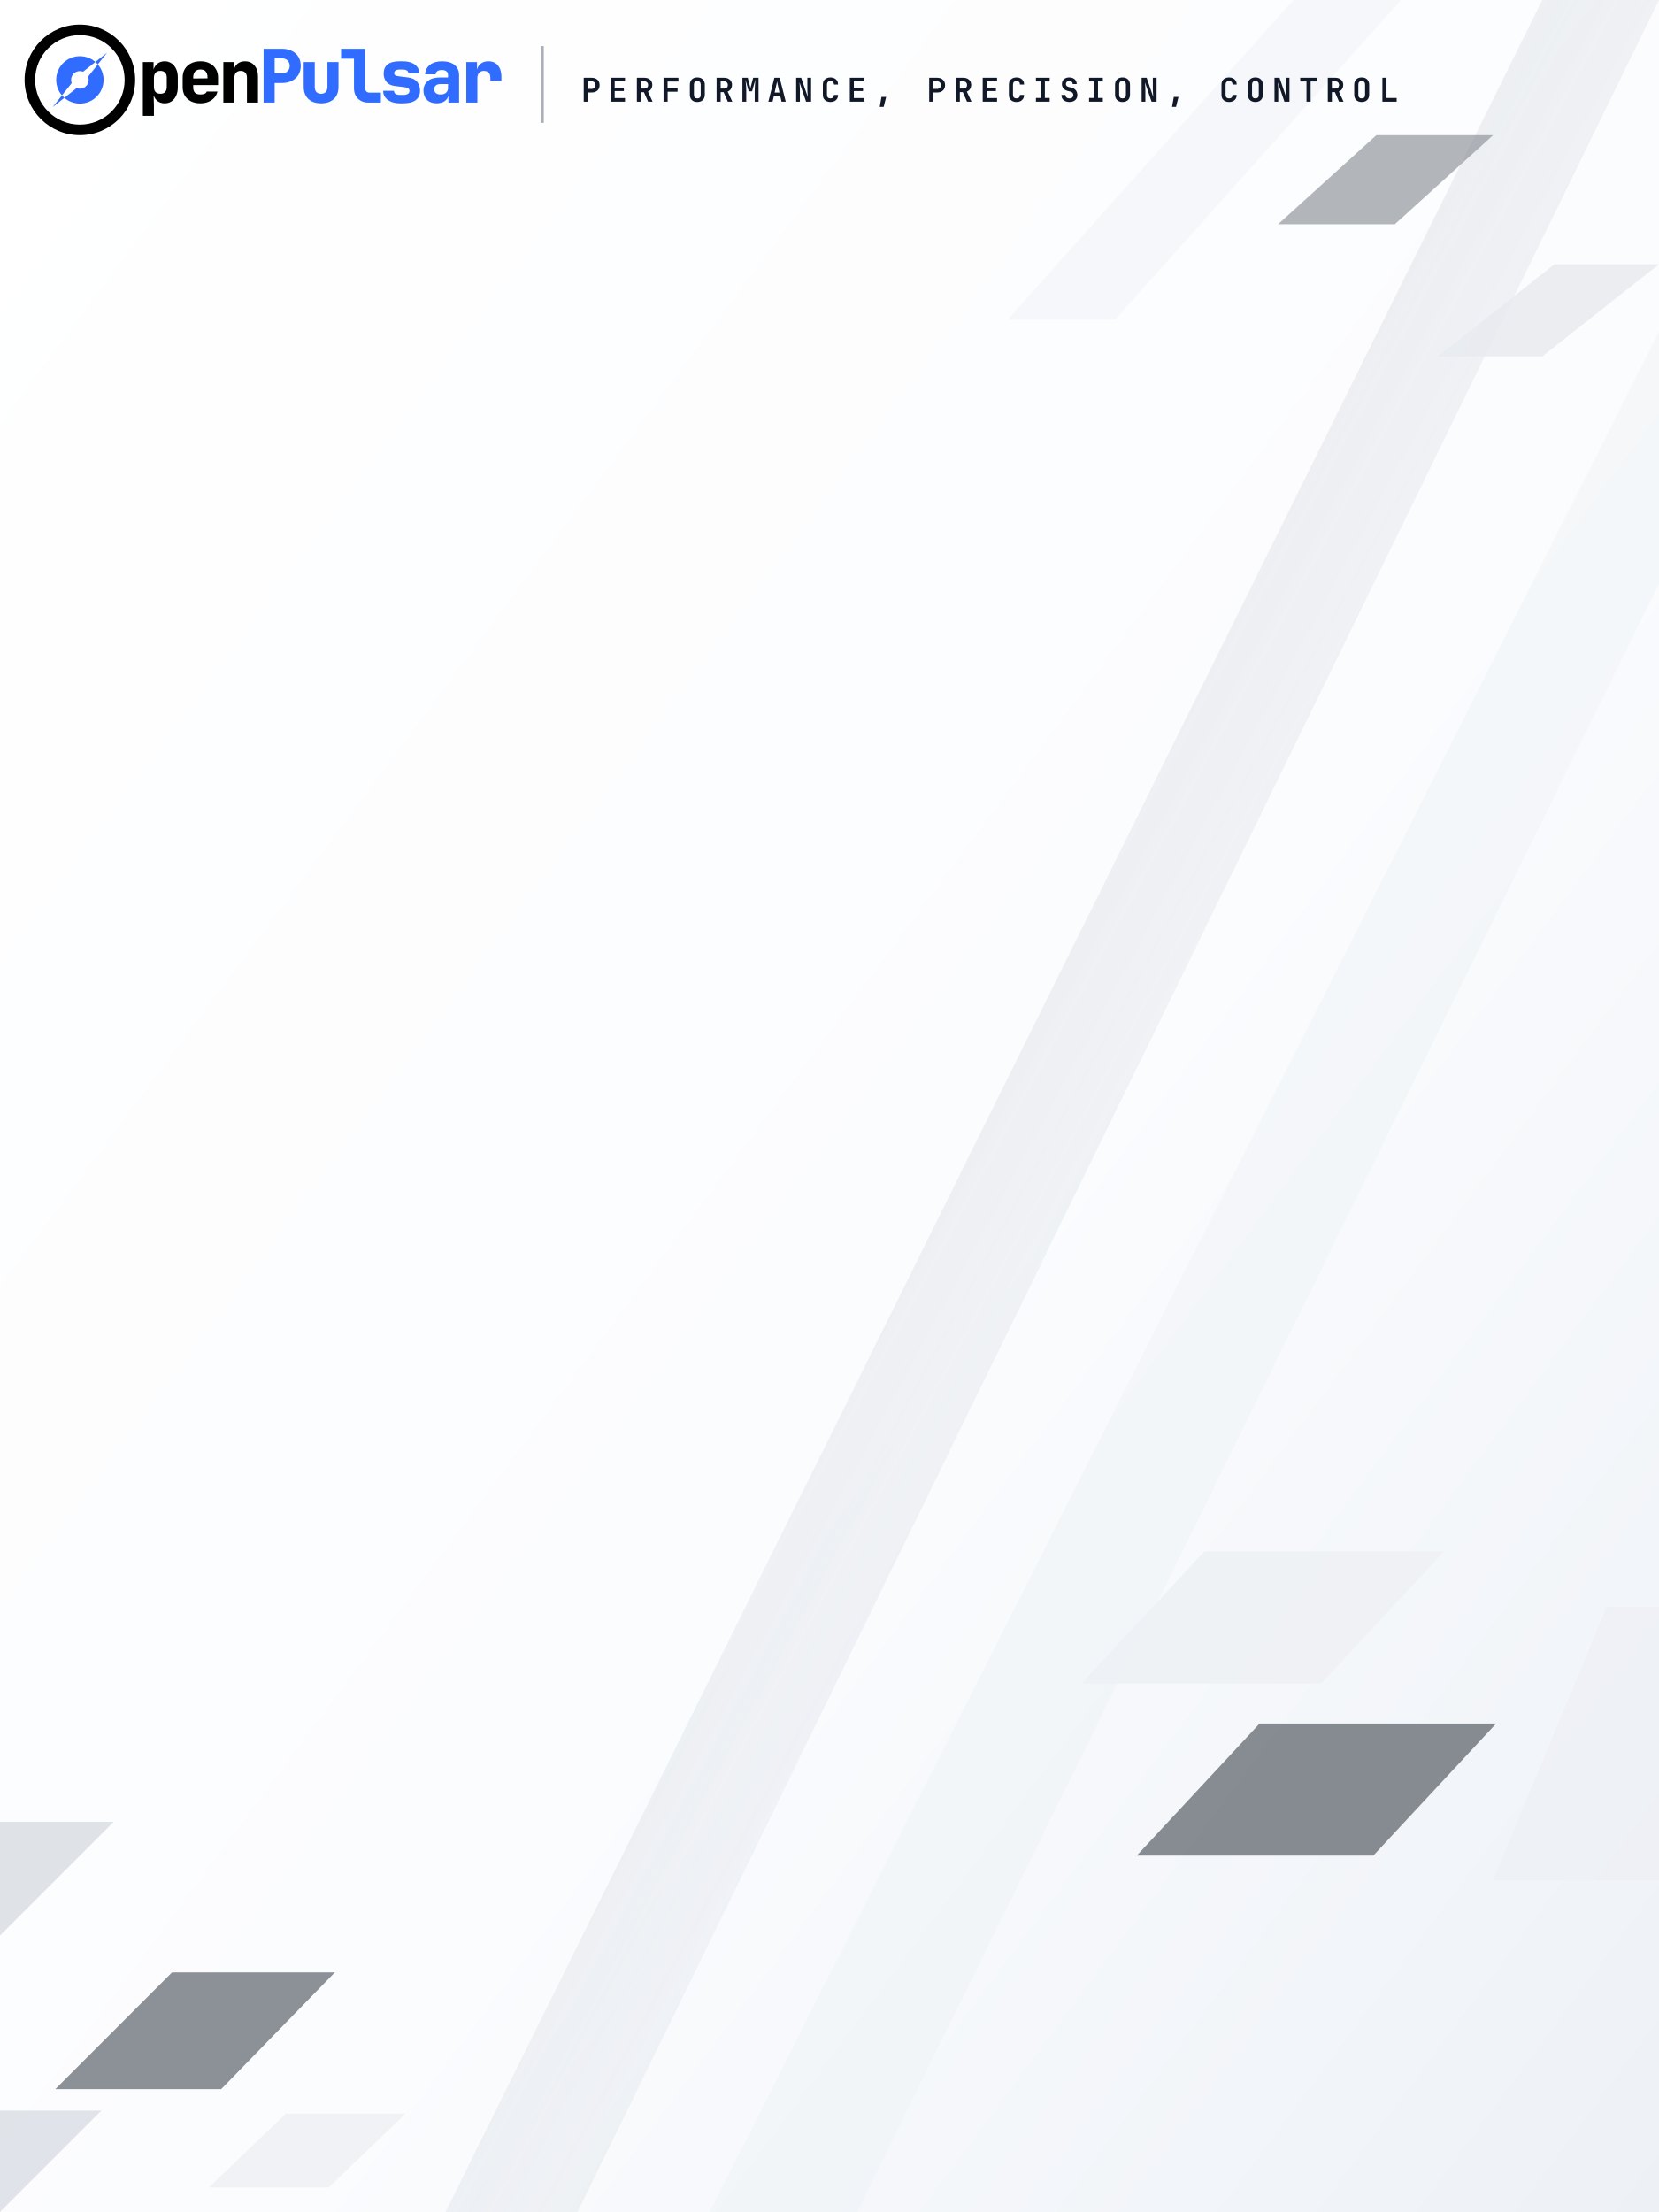
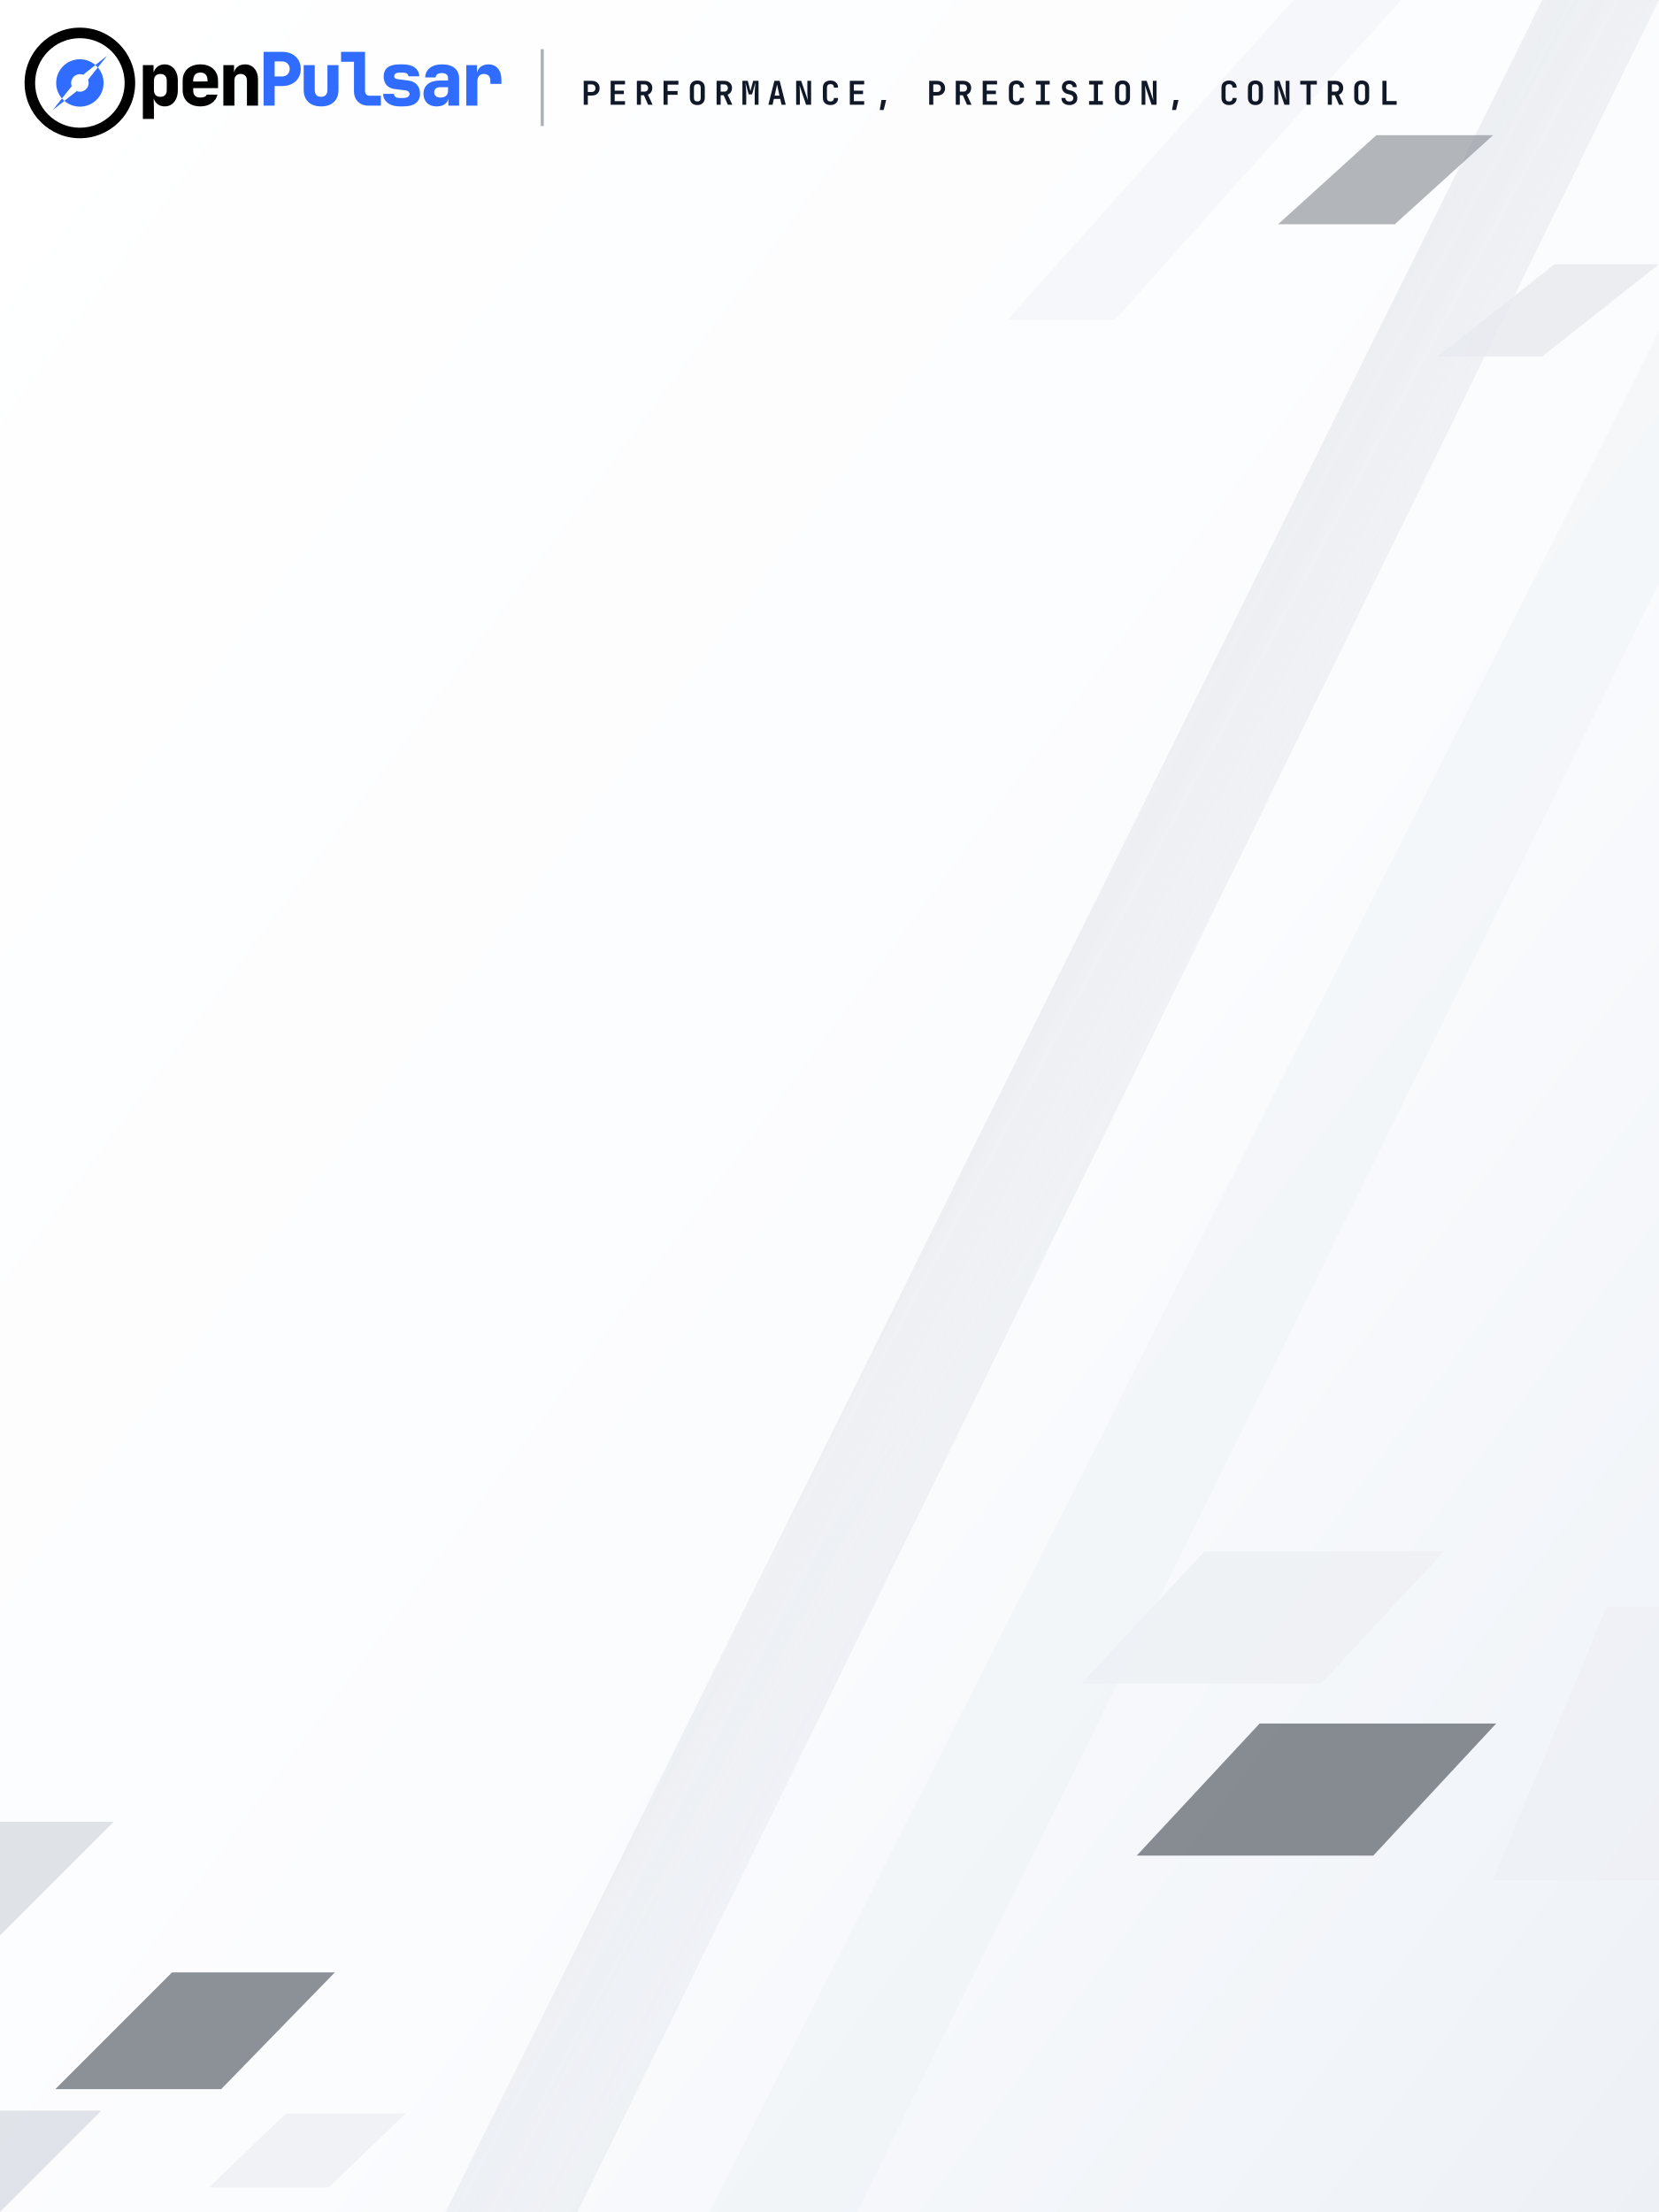
<svg xmlns="http://www.w3.org/2000/svg" width="540" height="720" viewBox="0 0 540 720" version="1.1" id="svg102">
  <defs id="defs8">
    <linearGradient id="bg" x1="0" y1="0" x2="1" y2="1">
      <stop offset="0" stop-color="#ffffff" id="stop1" />
      <stop offset="0.58" stop-color="#fbfcfe" id="stop2" />
      <stop offset="1" stop-color="#edf1f6" id="stop3" />
    </linearGradient>
    <linearGradient id="blue" x1="0" y1="0" x2="1" y2="1">
      <stop offset="0" stop-color="#1f7cff" id="stop4" />
      <stop offset="1" stop-color="#004fe8" id="stop5" />
    </linearGradient>
    <linearGradient id="greyBand" x1="0" y1="0" x2="1" y2="1">
      <stop offset="0" stop-color="#f7f8fa" stop-opacity="0" id="stop6" />
      <stop offset="0.45" stop-color="#d9dde4" stop-opacity="0.58" id="stop7" />
      <stop offset="1" stop-color="#f7f8fa" stop-opacity="0" id="stop8" />
    </linearGradient>
    <style id="style8">
      .title { font-family: Inter, Arial, Helvetica, sans-serif; font-weight: 800; font-size: 24px; letter-spacing: -1.3px; }
      .tag { font-family: Inter, Arial, Helvetica, sans-serif; font-weight: 700; font-size: 7px; letter-spacing: 2.25px; fill: #111827; }
      .line { stroke:#9aa3af; stroke-width:1; opacity:.55; stroke-linecap:round; }
      .line2 { stroke:#c9ced6; stroke-width:1; opacity:.75; stroke-linecap:round; }
      .dot { fill:#88909b; opacity:.65; }
      .sq { fill:#6d7480; opacity:.65; }
      .soft { fill:#e6e9ee; opacity:.58; }
      .darkShape { fill:#4d535c; opacity:.82; }
    </style>
  </defs>
  <rect width="540" height="720" fill="url(#bg)" id="rect8" />
  <g opacity="0.75" id="g12">
    <polygon points="502,0 540,0 188,720 145,720" fill="url(#greyBand)" id="polygon8" />
    <polygon points="540,108 540,190 279,720 231,720" fill="#eef1f5" opacity="0.58" id="polygon9" />
    <polygon points="421,0 456,0 363,104 328,104" fill="#f0f2f5" opacity="0.7" id="polygon10" />
    <polygon points="448,44 486,44 454,73 416,73" fill="#5d646d" opacity="0.62" id="polygon11" />
    <polygon points="506,86 540,86 502,116 468,116" fill="#e2e5ea" opacity="0.9" id="polygon12" />
  </g>
  <g opacity="0.78" id="g16">
    <polygon points="0,593 37,593 0,630" fill="#d7dbe2" id="polygon13" />
    <polygon points="56,642 109,642 72,680 18,680" class="darkShape" id="polygon14" />
    <polygon points="0,687 33,687 0,720" fill="#d8dce3" id="polygon15" />
    <polygon points="93,688 132,688 107,712 68,712" fill="#eef0f4" id="polygon16" />
  </g>
  <g opacity="0.8" id="g19">
    <polygon points="410,561 487,561 447,604 370,604" class="darkShape" id="polygon17" />
    <polygon points="392,505 470,505 430,548 352,548" fill="#edf0f4" id="polygon18" />
    <polygon points="523,523 540,523 540,612 486,612" fill="#eceff3" opacity=".75" id="polygon19" />
  </g>
-   <g transform="translate(-23.17261,9)" id="g102">
+   <g transform="translate(-23.17261,10)" id="g102">
    <path d="m 69.673,28.712 v -17.52 h 3.48 v 2.4 q 0.432,-1.248 1.368,-1.944 0.936,-0.696 2.256,-0.696 1.272,0 2.232,0.672 0.96,0.648 1.488,1.8 0.552,1.152 0.552,2.688 v 3.36 q 0,1.512 -0.552,2.688 -0.528,1.152 -1.488,1.824 -0.96,0.648 -2.232,0.648 -1.296,0 -2.232,-0.672 -0.936,-0.696 -1.368,-1.92 l 0.096,3.072 v 3.6 z m 5.712,-7.2 q 0.984,0 1.512,-0.552 0.552,-0.576 0.552,-1.608 v -3.12 q 0,-1.056 -0.552,-1.608 -0.528,-0.552 -1.512,-0.552 -1.032,0 -1.584,0.6 -0.528,0.576 -0.528,1.68 v 2.88 q 0,1.104 0.528,1.704 0.552,0.576 1.584,0.576 z" id="text111" style="font-weight:800;font-size:24px;font-family:'JetBrains Mono';-inkscape-font-specification:'JetBrains Mono, Ultra-Bold';letter-spacing:-1.3px" aria-label="p" />
    <path d="m 88.413,24.632 q -1.752,0 -3.072,-0.648 -1.296,-0.672 -2.016,-1.848 -0.696,-1.2 -0.696,-2.784 v -3.12 q 0,-1.584 0.696,-2.76 0.72,-1.2 2.016,-1.848 1.32,-0.672 3.072,-0.672 1.752,0 3.024,0.672 1.296,0.648 1.992,1.848 0.72,1.176 0.72,2.76 v 2.448 h -8.088 v 0.672 q 0,1.248 0.576,1.824 0.6,0.576 1.776,0.576 0.768,0 1.344,-0.24 0.576,-0.24 0.672,-0.72 h 3.528 q -0.384,1.728 -1.896,2.784 -1.512,1.056 -3.648,1.056 z m -2.352,-8.4 v 0.312 l 4.656,-0.048 v -0.312 q 0,-1.224 -0.576,-1.896 -0.552,-0.672 -1.728,-0.672 -1.176,0 -1.776,0.696 -0.576,0.696 -0.576,1.92 z" id="text110" style="font-weight:800;font-size:24px;font-family:'JetBrains Mono';-inkscape-font-specification:'JetBrains Mono, Ultra-Bold';letter-spacing:-1.3px" aria-label="e" />
    <path d="m 95.873,24.392 v -13.2 h 3.48 v 2.4 q 0.288,-1.2 1.224,-1.92 0.96,-0.72 2.328,-0.72 1.92,0 3.072,1.344 1.176,1.344 1.176,3.576 v 8.52 h -3.6 v -8.16 q 0,-1.032 -0.552,-1.584 -0.528,-0.576 -1.488,-0.576 -0.96,0 -1.512,0.576 -0.528,0.552 -0.528,1.584 v 8.16 z" id="text109" style="font-weight:800;font-size:24px;font-family:'JetBrains Mono';-inkscape-font-specification:'JetBrains Mono, Ultra-Bold';letter-spacing:-1.3px" aria-label="n" />
    <path d="M 108.973,24.392 V 6.872 h 5.976 q 1.848,0 3.216,0.696 1.392,0.696 2.136,1.944 0.768,1.248 0.768,2.928 0,1.656 -0.768,2.928 -0.768,1.248 -2.136,1.944 -1.368,0.696 -3.216,0.696 h -2.376 v 6.384 z m 3.6,-9.504 h 2.376 q 1.152,0 1.824,-0.696 0.696,-0.696 0.696,-1.752 0,-1.056 -0.696,-1.752 -0.672,-0.696 -1.824,-0.696 h -2.376 z" id="text108" style="font-weight:800;font-size:24px;font-family:'JetBrains Mono';-inkscape-font-specification:'JetBrains Mono, Ultra-Bold';letter-spacing:-1.3px;fill:#2f6cff" aria-label="P" />
    <path d="m 127.689,24.632 q -2.664,0 -4.176,-1.44 -1.488,-1.44 -1.488,-3.936 v -8.064 h 3.6 v 8.04 q 0,2.28 2.064,2.28 0.984,0 1.512,-0.576 0.552,-0.6 0.552,-1.704 v -8.04 h 3.6 v 8.064 q 0,2.52 -1.512,3.96 -1.512,1.416 -4.152,1.416 z" id="text107" style="font-weight:800;font-size:24px;font-family:'JetBrains Mono';-inkscape-font-specification:'JetBrains Mono, Ultra-Bold';letter-spacing:-1.3px;fill:#2f6cff" aria-label="u" />
    <path d="m 143.069,24.392 q -1.392,0 -2.448,-0.576 -1.056,-0.6 -1.656,-1.656 -0.576,-1.056 -0.576,-2.448 v -9.6 h -4.2 V 6.872 h 7.8 V 19.592 q 0,0.696 0.384,1.128 0.408,0.432 1.056,0.432 h 3.72 v 3.24 z" id="text106" style="font-weight:800;font-size:24px;font-family:'JetBrains Mono';-inkscape-font-specification:'JetBrains Mono, Ultra-Bold';letter-spacing:-1.3px;fill:#2f6cff" aria-label="l" />
    <path d="m 153.337,24.632 q -1.632,0 -2.856,-0.504 -1.224,-0.528 -1.92,-1.44 -0.672,-0.912 -0.672,-2.136 h 3.528 q 0,0.672 0.504,1.008 0.504,0.336 1.416,0.336 h 1.056 q 0.984,0 1.512,-0.336 0.552,-0.336 0.552,-0.96 0,-0.6 -0.432,-0.864 -0.432,-0.288 -1.32,-0.384 l -3.024,-0.36 q -1.752,-0.216 -2.688,-1.296 -0.936,-1.104 -0.936,-2.736 0,-4.008 5.136,-4.008 h 1.128 q 2.424,0 3.864,1.056 1.44,1.056 1.44,2.832 h -3.528 q 0,-0.576 -0.48,-0.888 -0.456,-0.312 -1.296,-0.312 h -1.128 q -0.84,0 -1.272,0.312 -0.432,0.312 -0.432,0.864 0,0.552 0.408,0.744 0.432,0.192 1.2,0.288 l 2.88,0.36 q 1.944,0.24 2.928,1.368 0.984,1.128 0.984,2.976 0,1.944 -1.392,3.024 -1.392,1.056 -4.104,1.056 z" id="text105" style="font-weight:800;font-size:24px;font-family:'JetBrains Mono';-inkscape-font-specification:'JetBrains Mono, Ultra-Bold';letter-spacing:-1.3px;fill:#2f6cff" aria-label="s" />
    <path d="m 165.285,24.632 q -1.968,0 -3.12,-1.128 -1.152,-1.152 -1.152,-3 0,-1.992 1.416,-3.144 1.416,-1.152 3.984,-1.152 h 2.592 v -0.84 q 0,-0.744 -0.528,-1.152 -0.504,-0.432 -1.464,-0.432 -0.912,0 -1.464,0.36 -0.528,0.36 -0.576,1.056 h -3.408 q 0.072,-1.944 1.536,-3.096 1.464,-1.152 3.96,-1.152 2.616,0 4.08,1.2 1.464,1.2 1.464,3.36 v 8.88 h -3.48 v -2.28 q -0.24,1.176 -1.272,1.848 -1.008,0.672 -2.568,0.672 z m 1.272,-2.88 q 1.128,0 1.776,-0.552 0.672,-0.576 0.672,-1.488 v -1.344 h -2.52 q -0.96,0 -1.488,0.48 -0.504,0.456 -0.504,1.2 0,0.744 0.528,1.224 0.552,0.48 1.536,0.48 z" id="text104" style="font-weight:800;font-size:24px;font-family:'JetBrains Mono';-inkscape-font-specification:'JetBrains Mono, Ultra-Bold';letter-spacing:-1.3px;fill:#2f6cff" aria-label="a" />
    <path d="m 174.953,24.392 v -13.2 h 3.48 v 2.496 q 0.288,-1.272 1.248,-1.992 0.984,-0.744 2.448,-0.744 1.992,0 3.12,1.344 1.128,1.344 1.128,3.696 v 1.32 h -3.6 v -1.08 q 0,-1.032 -0.552,-1.584 -0.552,-0.576 -1.56,-0.576 -1.008,0 -1.56,0.648 -0.552,0.624 -0.552,1.8 v 7.872 z" id="text103" style="font-weight:800;font-size:24px;font-family:'JetBrains Mono';-inkscape-font-specification:'JetBrains Mono, Ultra-Bold';letter-spacing:-1.3px;fill:#2f6cff" aria-label="r" />
    <path id="line101" style="opacity:0.72;stroke:#8b929c" d="M 199.673,6 V 31" />
    <path d="m 213.173,24.093 v -7.787 h 2.592 q 0.779,0 1.355,0.299 0.587,0.299 0.907,0.843 0.32,0.533 0.32,1.259 0,0.725 -0.32,1.269 -0.32,0.533 -0.907,0.832 -0.576,0.299 -1.355,0.299 h -1.259 v 2.987 z m 1.333,-4.16 h 1.259 q 0.565,0 0.896,-0.341 0.331,-0.341 0.331,-0.885 0,-0.544 -0.331,-0.885 -0.331,-0.341 -0.896,-0.341 h -1.259 z" id="text30" style="font-weight:bold;font-size:10.667px;font-family:'JetBrains Mono';-inkscape-font-specification:'JetBrains Mono, Bold';letter-spacing:2.25px;fill:#111827" aria-label="P" />
    <path d="m 221.94,24.093 v -7.787 h 4.672 v 1.173 h -3.36 v 2.027 h 2.987 v 1.131 h -2.987 v 2.283 h 3.36 v 1.173 z" id="text29" style="font-weight:bold;font-size:10.667px;font-family:'JetBrains Mono';-inkscape-font-specification:'JetBrains Mono, Bold';letter-spacing:2.25px;fill:#111827" aria-label="E" />
    <path d="m 230.473,24.093 v -7.787 h 2.453 q 0.779,0 1.344,0.288 0.576,0.288 0.896,0.811 0.32,0.512 0.32,1.216 0,0.779 -0.384,1.365 -0.384,0.576 -1.035,0.821 l 1.525,3.285 h -1.461 L 232.766,21 h -0.971 v 3.093 z m 1.323,-4.267 h 1.131 q 0.565,0 0.885,-0.309 0.32,-0.309 0.32,-0.853 0,-0.544 -0.331,-0.864 -0.32,-0.32 -0.875,-0.32 h -1.131 z" id="text28" style="font-weight:bold;font-size:10.667px;font-family:'JetBrains Mono';-inkscape-font-specification:'JetBrains Mono, Bold';letter-spacing:2.25px;fill:#111827" aria-label="R" />
    <path d="m 239.155,24.093 v -7.787 h 4.843 v 1.237 h -3.531 v 2.08 h 3.253 v 1.237 h -3.232 v 3.232 z" id="text27" style="font-weight:bold;font-size:10.667px;font-family:'JetBrains Mono';-inkscape-font-specification:'JetBrains Mono, Bold';letter-spacing:2.25px;fill:#111827" aria-label="F" />
    <path d="m 250.151,24.2 q -1.12,0 -1.781,-0.64 -0.651,-0.64 -0.651,-1.771 v -3.179 q 0,-1.131 0.651,-1.771 0.661,-0.64 1.781,-0.64 1.12,0 1.771,0.64 0.661,0.64 0.661,1.76 v 3.189 q 0,1.131 -0.661,1.771 -0.651,0.64 -1.771,0.64 z m 0,-1.173 q 0.544,0 0.821,-0.288 0.277,-0.299 0.277,-0.843 v -3.392 q 0,-0.544 -0.277,-0.832 -0.277,-0.299 -0.821,-0.299 -0.544,0 -0.821,0.299 -0.277,0.288 -0.277,0.832 v 3.392 q 0,0.544 0.277,0.843 0.277,0.288 0.821,0.288 z" id="text26" style="font-weight:bold;font-size:10.667px;font-family:'JetBrains Mono';-inkscape-font-specification:'JetBrains Mono, Bold';letter-spacing:2.25px;fill:#111827" aria-label="O" />
    <path d="m 256.423,24.093 v -7.787 h 2.453 q 0.779,0 1.344,0.288 0.576,0.288 0.896,0.811 0.32,0.512 0.32,1.216 0,0.779 -0.384,1.365 -0.384,0.576 -1.035,0.821 l 1.525,3.285 h -1.461 l -1.365,-3.093 h -0.971 v 3.093 z m 1.323,-4.267 h 1.131 q 0.565,0 0.885,-0.309 0.32,-0.309 0.32,-0.853 0,-0.544 -0.331,-0.864 -0.32,-0.32 -0.875,-0.32 h -1.131 z" id="text25" style="font-weight:bold;font-size:10.667px;font-family:'JetBrains Mono';-inkscape-font-specification:'JetBrains Mono, Bold';letter-spacing:2.25px;fill:#111827" aria-label="R" />
    <path d="m 264.827,24.093 v -7.787 h 1.739 l 0.875,3.349 0.885,-3.349 h 1.749 v 7.787 h -1.248 v -3.275 q 0,-0.672 0.032,-1.387 0.043,-0.725 0.096,-1.397 0.053,-0.683 0.117,-1.237 l -1.099,3.915 h -1.099 l -1.056,-3.819 q 0.096,0.736 0.171,1.76 0.085,1.013 0.085,2.165 v 3.275 z" id="text24" style="font-weight:bold;font-size:10.667px;font-family:'JetBrains Mono';-inkscape-font-specification:'JetBrains Mono, Bold';letter-spacing:2.25px;fill:#111827" aria-label="M" />
    <path d="m 273.275,24.093 1.963,-7.787 h 1.717 l 1.973,7.787 h -1.365 l -0.427,-1.888 h -2.069 l -0.427,1.888 z m 2.037,-2.976 h 1.579 l -0.469,-2.091 q -0.117,-0.523 -0.203,-0.939 -0.085,-0.427 -0.117,-0.619 -0.032,0.192 -0.117,0.619 -0.085,0.416 -0.203,0.928 z" id="text23" style="font-weight:bold;font-size:10.667px;font-family:'JetBrains Mono';-inkscape-font-specification:'JetBrains Mono, Bold';letter-spacing:2.25px;fill:#111827" aria-label="A" />
    <path d="m 282.319,24.093 v -7.787 h 1.632 l 2.165,6.293 q -0.032,-0.341 -0.064,-0.8 -0.032,-0.469 -0.064,-0.949 -0.021,-0.48 -0.021,-0.853 v -3.691 h 1.216 v 7.787 h -1.632 l -2.144,-6.293 q 0.021,0.309 0.053,0.747 0.032,0.437 0.053,0.896 0.021,0.459 0.021,0.843 v 3.808 z" id="text22" style="font-weight:bold;font-size:10.667px;font-family:'JetBrains Mono';-inkscape-font-specification:'JetBrains Mono, Bold';letter-spacing:2.25px;fill:#111827" aria-label="N" />
    <path d="m 293.487,24.2 q -0.757,0 -1.312,-0.277 -0.555,-0.288 -0.864,-0.8 -0.299,-0.523 -0.299,-1.227 v -3.392 q 0,-0.704 0.299,-1.216 0.309,-0.523 0.864,-0.8 0.555,-0.288 1.312,-0.288 0.747,0 1.301,0.288 0.555,0.277 0.864,0.8 0.309,0.512 0.309,1.216 h -1.344 q 0,-0.544 -0.299,-0.832 -0.288,-0.299 -0.832,-0.299 -0.544,0 -0.843,0.299 -0.299,0.288 -0.299,0.832 v 3.392 q 0,0.544 0.299,0.843 0.299,0.288 0.843,0.288 0.544,0 0.832,-0.288 0.299,-0.299 0.299,-0.843 h 1.344 q 0,0.704 -0.309,1.227 -0.309,0.512 -0.864,0.8 -0.555,0.277 -1.301,0.277 z" id="text21" style="font-weight:bold;font-size:10.667px;font-family:'JetBrains Mono';-inkscape-font-specification:'JetBrains Mono, Bold';letter-spacing:2.25px;fill:#111827" aria-label="C" />
    <path d="m 299.79,24.093 v -7.787 h 4.672 v 1.173 h -3.36 v 2.027 h 2.987 v 1.131 h -2.987 v 2.283 h 3.36 v 1.173 z" id="text20" style="font-weight:bold;font-size:10.667px;font-family:'JetBrains Mono';-inkscape-font-specification:'JetBrains Mono, Bold';letter-spacing:2.25px;fill:#111827" aria-label="E" />
    <path d="m 309.528,25.8 0.565,-3.264 h 1.525 l -0.811,3.264 z" id="text19" style="font-weight:bold;font-size:10.667px;font-family:'JetBrains Mono';-inkscape-font-specification:'JetBrains Mono, Bold';letter-spacing:2.25px;fill:#111827" aria-label="," />
    <path d="m 325.623,24.093 v -7.787 h 2.592 q 0.779,0 1.355,0.299 0.587,0.299 0.907,0.843 0.32,0.533 0.32,1.259 0,0.725 -0.32,1.269 -0.32,0.533 -0.907,0.832 -0.576,0.299 -1.355,0.299 h -1.259 v 2.987 z m 1.333,-4.16 h 1.259 q 0.565,0 0.896,-0.341 0.331,-0.341 0.331,-0.885 0,-0.544 -0.331,-0.885 -0.331,-0.341 -0.896,-0.341 h -1.259 z" id="text18" style="font-weight:bold;font-size:10.667px;font-family:'JetBrains Mono';-inkscape-font-specification:'JetBrains Mono, Bold';letter-spacing:2.25px;fill:#111827" aria-label="P" />
    <path d="m 334.273,24.093 v -7.787 h 2.453 q 0.779,0 1.344,0.288 0.576,0.288 0.896,0.811 0.32,0.512 0.32,1.216 0,0.779 -0.384,1.365 -0.384,0.576 -1.035,0.821 l 1.525,3.285 h -1.461 l -1.365,-3.093 h -0.971 v 3.093 z m 1.323,-4.267 h 1.131 q 0.565,0 0.885,-0.309 0.32,-0.309 0.32,-0.853 0,-0.544 -0.331,-0.864 -0.32,-0.32 -0.875,-0.32 h -1.131 z" id="text17" style="font-weight:bold;font-size:10.667px;font-family:'JetBrains Mono';-inkscape-font-specification:'JetBrains Mono, Bold';letter-spacing:2.25px;fill:#111827" aria-label="R" />
    <path d="m 343.04,24.093 v -7.787 h 4.672 v 1.173 h -3.36 v 2.027 h 2.987 v 1.131 h -2.987 v 2.283 h 3.36 v 1.173 z" id="text16" style="font-weight:bold;font-size:10.667px;font-family:'JetBrains Mono';-inkscape-font-specification:'JetBrains Mono, Bold';letter-spacing:2.25px;fill:#111827" aria-label="E" />
    <path d="m 354.037,24.2 q -0.757,0 -1.312,-0.277 -0.555,-0.288 -0.864,-0.8 -0.299,-0.523 -0.299,-1.227 v -3.392 q 0,-0.704 0.299,-1.216 0.309,-0.523 0.864,-0.8 0.555,-0.288 1.312,-0.288 0.747,0 1.301,0.288 0.555,0.277 0.864,0.8 0.309,0.512 0.309,1.216 h -1.344 q 0,-0.544 -0.299,-0.832 -0.288,-0.299 -0.832,-0.299 -0.544,0 -0.843,0.299 -0.299,0.288 -0.299,0.832 v 3.392 q 0,0.544 0.299,0.843 0.299,0.288 0.843,0.288 0.544,0 0.832,-0.288 0.299,-0.299 0.299,-0.843 h 1.344 q 0,0.704 -0.309,1.227 -0.309,0.512 -0.864,0.8 -0.555,0.277 -1.301,0.277 z" id="text15" style="font-weight:bold;font-size:10.667px;font-family:'JetBrains Mono';-inkscape-font-specification:'JetBrains Mono, Bold';letter-spacing:2.25px;fill:#111827" aria-label="C" />
    <path d="m 360.362,24.093 v -1.205 h 1.568 v -5.376 h -1.568 v -1.205 h 4.48 v 1.205 h -1.568 v 5.376 h 1.568 v 1.205 z" id="text14" style="font-weight:bold;font-size:10.667px;font-family:'JetBrains Mono';-inkscape-font-specification:'JetBrains Mono, Bold';letter-spacing:2.25px;fill:#111827" aria-label="I" />
    <path d="m 371.284,24.2 q -0.789,0 -1.387,-0.277 -0.587,-0.277 -0.917,-0.789 -0.32,-0.523 -0.32,-1.237 h 1.312 q 0,0.523 0.352,0.832 0.363,0.309 0.96,0.309 0.576,0 0.907,-0.299 0.341,-0.309 0.341,-0.821 0,-0.384 -0.224,-0.672 -0.213,-0.299 -0.619,-0.405 l -1.045,-0.267 q -0.843,-0.213 -1.333,-0.8 -0.491,-0.587 -0.491,-1.397 0,-0.992 0.651,-1.579 0.651,-0.597 1.739,-0.597 0.736,0 1.28,0.267 0.555,0.267 0.853,0.757 0.299,0.48 0.299,1.131 h -1.301 q 0,-0.448 -0.309,-0.725 -0.309,-0.277 -0.821,-0.277 -0.501,0 -0.8,0.277 -0.288,0.267 -0.288,0.704 0,0.363 0.203,0.597 0.213,0.235 0.587,0.341 l 1.077,0.267 q 0.864,0.213 1.355,0.853 0.501,0.64 0.501,1.525 0,0.693 -0.32,1.205 -0.309,0.512 -0.885,0.8 -0.576,0.277 -1.355,0.277 z" id="text13" style="font-weight:bold;font-size:10.667px;font-family:'JetBrains Mono';-inkscape-font-specification:'JetBrains Mono, Bold';letter-spacing:2.25px;fill:#111827" aria-label="S" />
    <path d="m 377.662,24.093 v -1.205 h 1.568 v -5.376 h -1.568 v -1.205 h 4.48 v 1.205 h -1.568 v 5.376 h 1.568 v 1.205 z" id="text12" style="font-weight:bold;font-size:10.667px;font-family:'JetBrains Mono';-inkscape-font-specification:'JetBrains Mono, Bold';letter-spacing:2.25px;fill:#111827" aria-label="I" />
    <path d="m 388.552,24.2 q -1.12,0 -1.781,-0.64 -0.651,-0.64 -0.651,-1.771 v -3.179 q 0,-1.131 0.651,-1.771 0.661,-0.64 1.781,-0.64 1.12,0 1.771,0.64 0.661,0.64 0.661,1.76 v 3.189 q 0,1.131 -0.661,1.771 -0.651,0.64 -1.771,0.64 z m 0,-1.173 q 0.544,0 0.821,-0.288 0.277,-0.299 0.277,-0.843 v -3.392 q 0,-0.544 -0.277,-0.832 -0.277,-0.299 -0.821,-0.299 -0.544,0 -0.821,0.299 -0.277,0.288 -0.277,0.832 v 3.392 q 0,0.544 0.277,0.843 0.277,0.288 0.821,0.288 z" id="text11" style="font-weight:bold;font-size:10.667px;font-family:'JetBrains Mono';-inkscape-font-specification:'JetBrains Mono, Bold';letter-spacing:2.25px;fill:#111827" aria-label="O" />
    <path d="m 394.77,24.093 v -7.787 h 1.632 l 2.165,6.293 q -0.032,-0.341 -0.064,-0.8 -0.032,-0.469 -0.064,-0.949 -0.021,-0.48 -0.021,-0.853 v -3.691 h 1.216 v 7.787 h -1.632 l -2.144,-6.293 q 0.021,0.309 0.053,0.747 0.032,0.437 0.053,0.896 0.021,0.459 0.021,0.843 v 3.808 z" id="text10" style="font-weight:bold;font-size:10.667px;font-family:'JetBrains Mono';-inkscape-font-specification:'JetBrains Mono, Bold';letter-spacing:2.25px;fill:#111827" aria-label="N" />
    <path d="m 404.678,25.8 0.565,-3.264 h 1.525 l -0.811,3.264 z" id="text9" style="font-weight:bold;font-size:10.667px;font-family:'JetBrains Mono';-inkscape-font-specification:'JetBrains Mono, Bold';letter-spacing:2.25px;fill:#111827" aria-label="," />
    <path d="m 423.237,24.2 q -0.757,0 -1.312,-0.277 -0.555,-0.288 -0.864,-0.8 -0.299,-0.523 -0.299,-1.227 v -3.392 q 0,-0.704 0.299,-1.216 0.309,-0.523 0.864,-0.8 0.555,-0.288 1.312,-0.288 0.747,0 1.301,0.288 0.555,0.277 0.864,0.8 0.309,0.512 0.309,1.216 h -1.344 q 0,-0.544 -0.299,-0.832 -0.288,-0.299 -0.832,-0.299 -0.544,0 -0.843,0.299 -0.299,0.288 -0.299,0.832 v 3.392 q 0,0.544 0.299,0.843 0.299,0.288 0.843,0.288 0.544,0 0.832,-0.288 0.299,-0.299 0.299,-0.843 h 1.344 q 0,0.704 -0.309,1.227 -0.309,0.512 -0.864,0.8 -0.555,0.277 -1.301,0.277 z" id="text8" style="font-weight:bold;font-size:10.667px;font-family:'JetBrains Mono';-inkscape-font-specification:'JetBrains Mono, Bold';letter-spacing:2.25px;fill:#111827" aria-label="C" />
    <path d="m 431.802,24.2 q -1.12,0 -1.781,-0.64 -0.651,-0.64 -0.651,-1.771 v -3.179 q 0,-1.131 0.651,-1.771 0.661,-0.64 1.781,-0.64 1.12,0 1.771,0.64 0.661,0.64 0.661,1.76 v 3.189 q 0,1.131 -0.661,1.771 -0.651,0.64 -1.771,0.64 z m 0,-1.173 q 0.544,0 0.821,-0.288 0.277,-0.299 0.277,-0.843 v -3.392 q 0,-0.544 -0.277,-0.832 -0.277,-0.299 -0.821,-0.299 -0.544,0 -0.821,0.299 -0.277,0.288 -0.277,0.832 v 3.392 q 0,0.544 0.277,0.843 0.277,0.288 0.821,0.288 z" id="text7" style="font-weight:bold;font-size:10.667px;font-family:'JetBrains Mono';-inkscape-font-specification:'JetBrains Mono, Bold';letter-spacing:2.25px;fill:#111827" aria-label="O" />
    <path d="m 438.02,24.093 v -7.787 h 1.632 l 2.165,6.293 q -0.032,-0.341 -0.064,-0.8 -0.032,-0.469 -0.064,-0.949 -0.021,-0.48 -0.021,-0.853 v -3.691 h 1.216 v 7.787 h -1.632 l -2.144,-6.293 q 0.021,0.309 0.053,0.747 0.032,0.437 0.053,0.896 0.021,0.459 0.021,0.843 v 3.808 z" id="text6" style="font-weight:bold;font-size:10.667px;font-family:'JetBrains Mono';-inkscape-font-specification:'JetBrains Mono, Bold';letter-spacing:2.25px;fill:#111827" aria-label="N" />
    <path d="m 448.43,24.093 v -6.581 h -2.037 v -1.205 h 5.419 v 1.205 h -2.037 v 6.581 z" id="text5" style="font-weight:bold;font-size:10.667px;font-family:'JetBrains Mono';-inkscape-font-specification:'JetBrains Mono, Bold';letter-spacing:2.25px;fill:#111827" aria-label="T" />
    <path d="m 455.373,24.093 v -7.787 h 2.453 q 0.779,0 1.344,0.288 0.576,0.288 0.896,0.811 0.32,0.512 0.32,1.216 0,0.779 -0.384,1.365 -0.384,0.576 -1.035,0.821 l 1.525,3.285 h -1.461 l -1.365,-3.093 h -0.971 v 3.093 z m 1.323,-4.267 h 1.131 q 0.565,0 0.885,-0.309 0.32,-0.309 0.32,-0.853 0,-0.544 -0.331,-0.864 -0.32,-0.32 -0.875,-0.32 h -1.131 z" id="text4" style="font-weight:bold;font-size:10.667px;font-family:'JetBrains Mono';-inkscape-font-specification:'JetBrains Mono, Bold';letter-spacing:2.25px;fill:#111827" aria-label="R" />
    <path d="m 466.402,24.2 q -1.12,0 -1.781,-0.64 -0.651,-0.64 -0.651,-1.771 v -3.179 q 0,-1.131 0.651,-1.771 0.661,-0.64 1.781,-0.64 1.12,0 1.771,0.64 0.661,0.64 0.661,1.76 v 3.189 q 0,1.131 -0.661,1.771 -0.651,0.64 -1.771,0.64 z m 0,-1.173 q 0.544,0 0.821,-0.288 0.277,-0.299 0.277,-0.843 v -3.392 q 0,-0.544 -0.277,-0.832 -0.277,-0.299 -0.821,-0.299 -0.544,0 -0.821,0.299 -0.277,0.288 -0.277,0.832 v 3.392 q 0,0.544 0.277,0.843 0.277,0.288 0.821,0.288 z" id="text3" style="font-weight:bold;font-size:10.667px;font-family:'JetBrains Mono';-inkscape-font-specification:'JetBrains Mono, Bold';letter-spacing:2.25px;fill:#111827" aria-label="O" />
    <path d="m 473.143,24.093 v -7.787 h 1.333 v 6.581 h 3.307 v 1.205 z" id="text2" style="font-weight:bold;font-size:10.667px;font-family:'JetBrains Mono';-inkscape-font-specification:'JetBrains Mono, Bold';letter-spacing:2.25px;fill:#111827" aria-label="L" />
  </g>
-   <g id="g4" transform="matrix(0.2857143,0,0,0.2857143,7.714286,7.714286)" style="stroke-width:3.5">
+   <g id="g4" transform="matrix(0.2857143,0,0,0.2857143,7.714286,8.714286)" style="stroke-width:3.5">
    <circle cx="64" cy="64" fill="none" stroke="#000" stroke-width="35" id="circle0" style="fill:#000000;fill-opacity:1;stroke:none" r="63" />
    <circle cx="64" cy="64" fill="none" stroke="#000" stroke-width="35" id="circle1" style="fill:#ffffff;fill-opacity:1;stroke:none" r="51" />
-     <ellipse cx="64" cy="64" fill="#1f5fff" id="circle2" style="stroke-width:3.5;fill:#2f6cff;fill-opacity:1" rx="27" ry="27" />
+     <ellipse cx="64" cy="64" fill="#1f5fff" id="circle2" style="fill:#2f6cff;fill-opacity:1;stroke-width:3.5" rx="27" ry="27" />
    <path style="fill:#2f6cff;fill-opacity:1;stroke:none;stroke-width:6.614;paint-order:markers stroke fill" d="m 66,56 6,6 23,-29 z" id="path1" />
    <path style="fill:#2f6cff;fill-opacity:1;stroke:none;stroke-width:6.614;paint-order:markers stroke fill" d="M 56,66 33,95 62,72 Z" id="path2" />
    <path style="fill:#ffffff;fill-opacity:1;stroke:none;stroke-width:6.614;paint-order:markers stroke fill" d="M 66,56 72,62 84.421,46.337 81.662,43.58 Z" id="path3" />
    <path style="fill:#ffffff;fill-opacity:1;stroke:none;stroke-width:6.614;paint-order:markers stroke fill" d="m 56,66 6,6 -15.662,12.42 -2.759,-2.757 z" id="path4" />
    <circle cx="64" cy="64" r="10" fill="#ffffff" id="circle3" style="stroke-width:3.5" />
  </g>
</svg>
